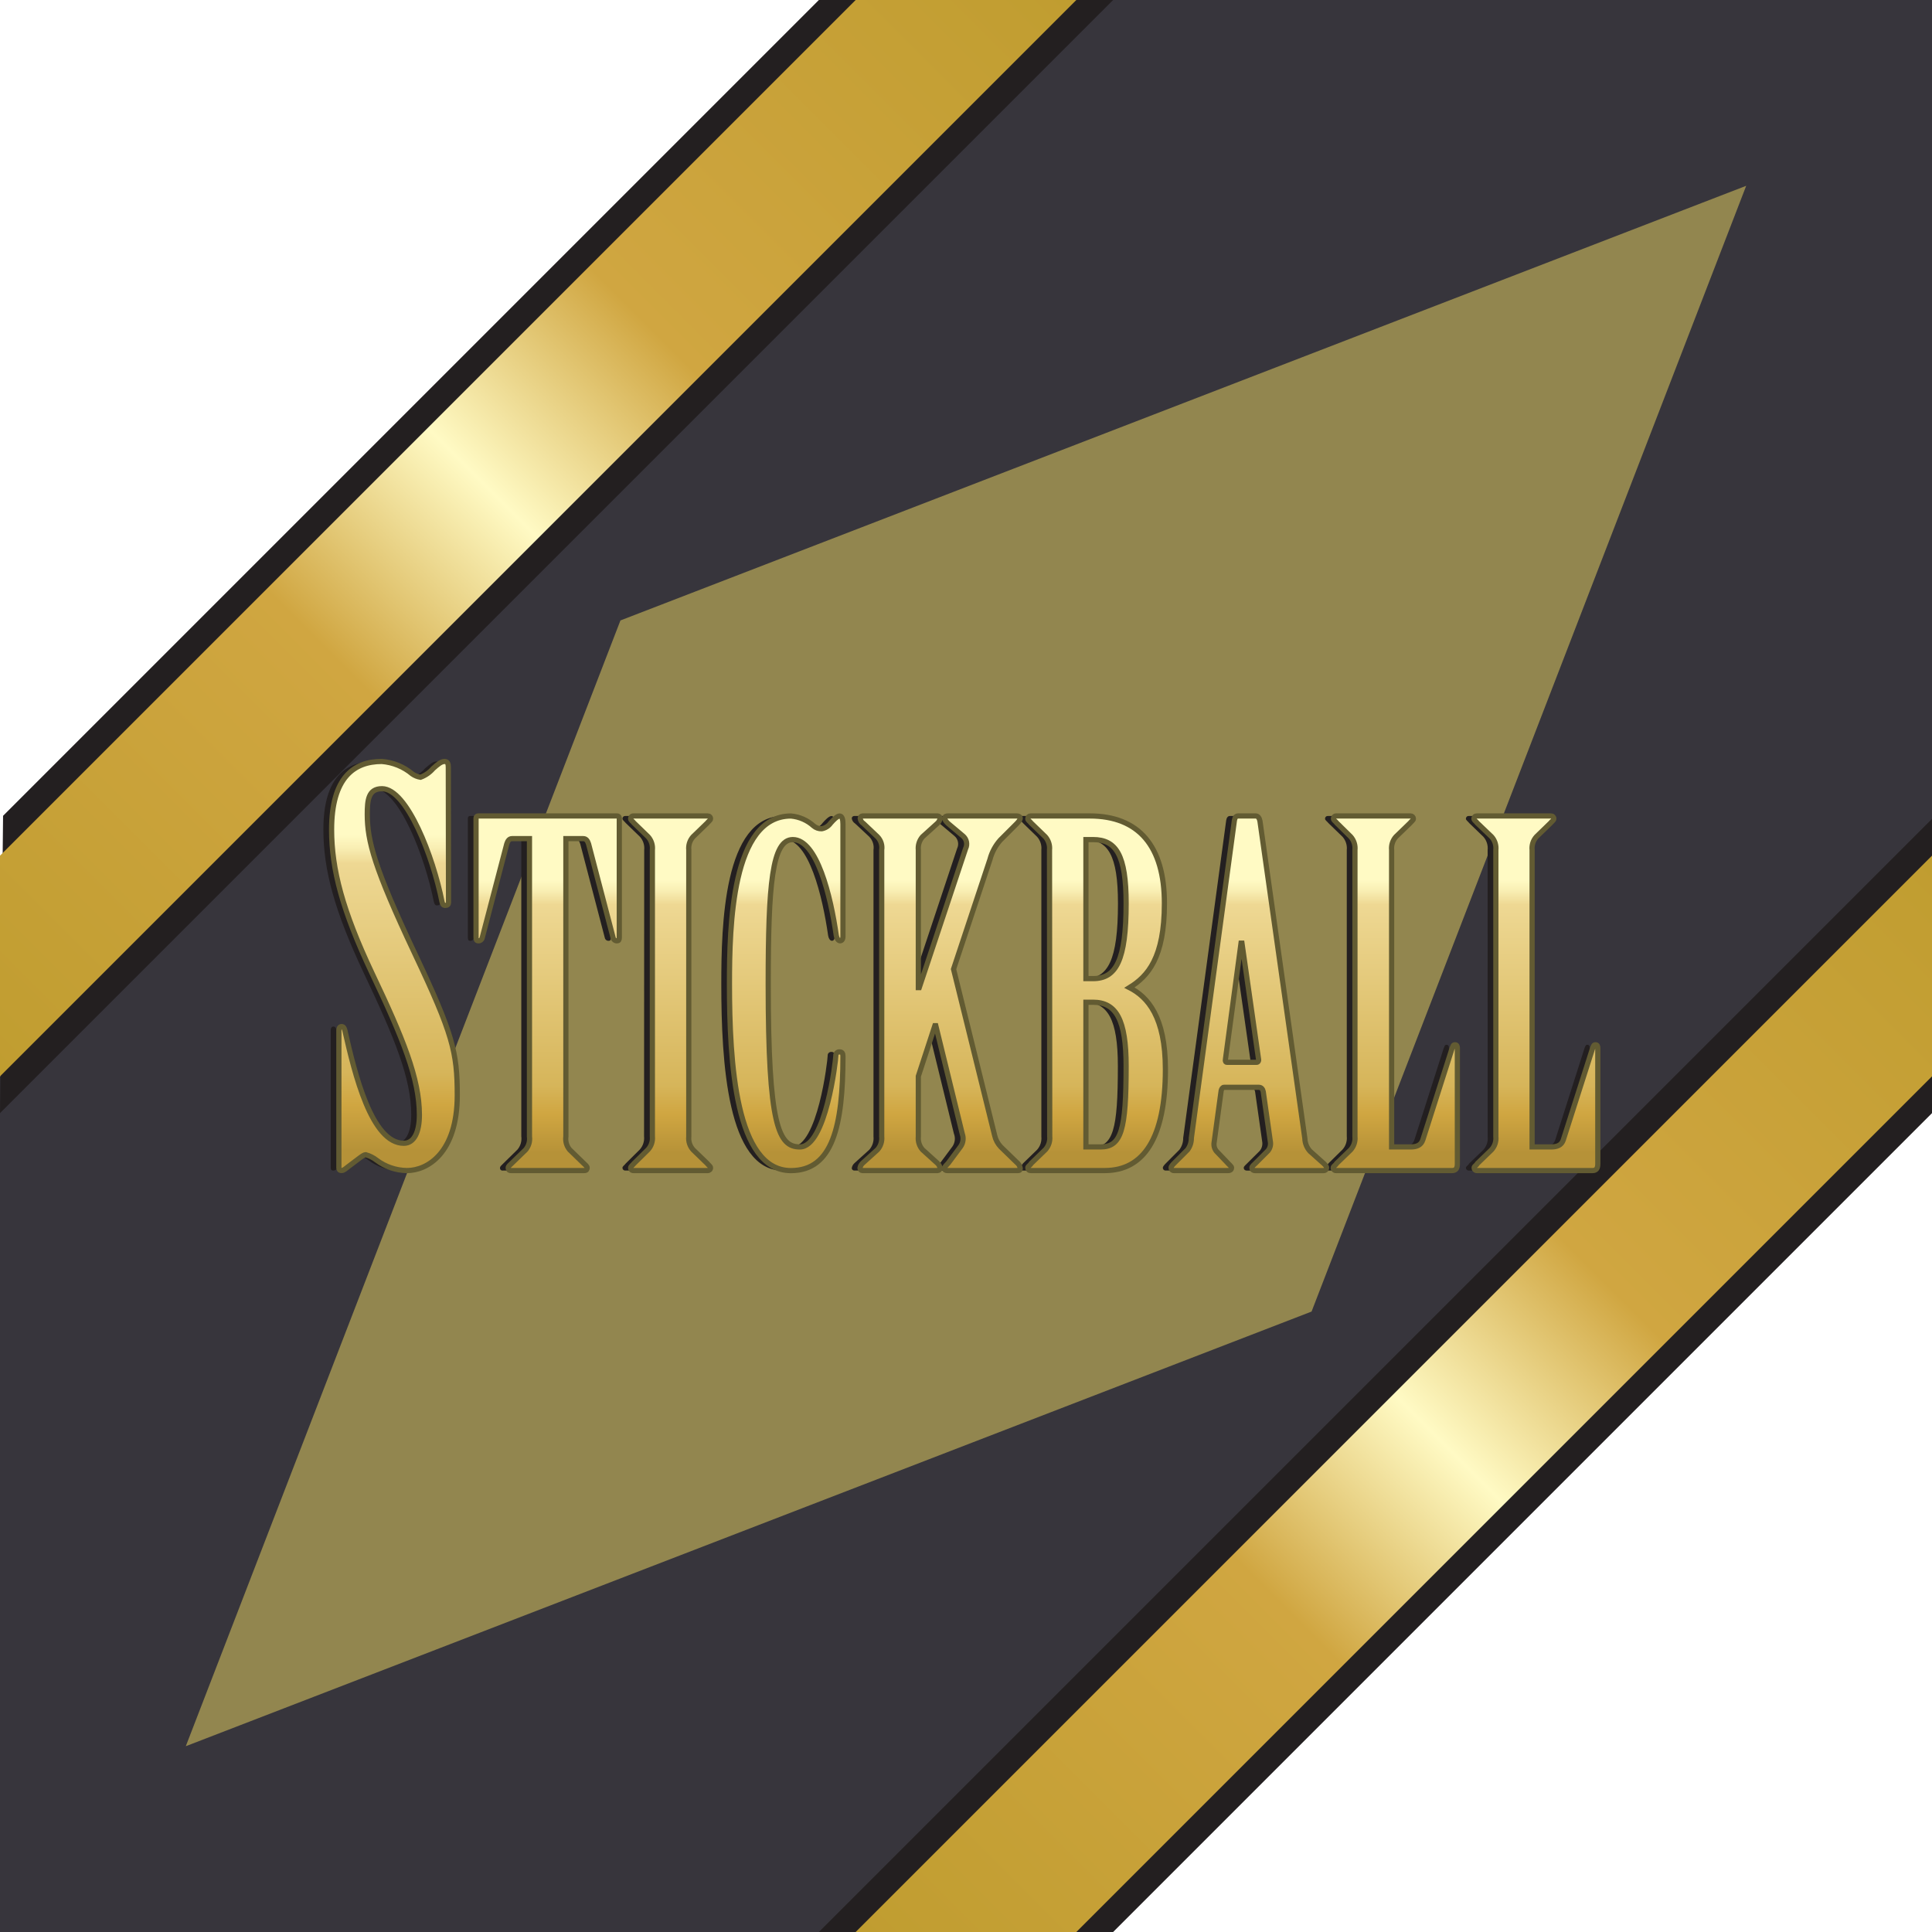
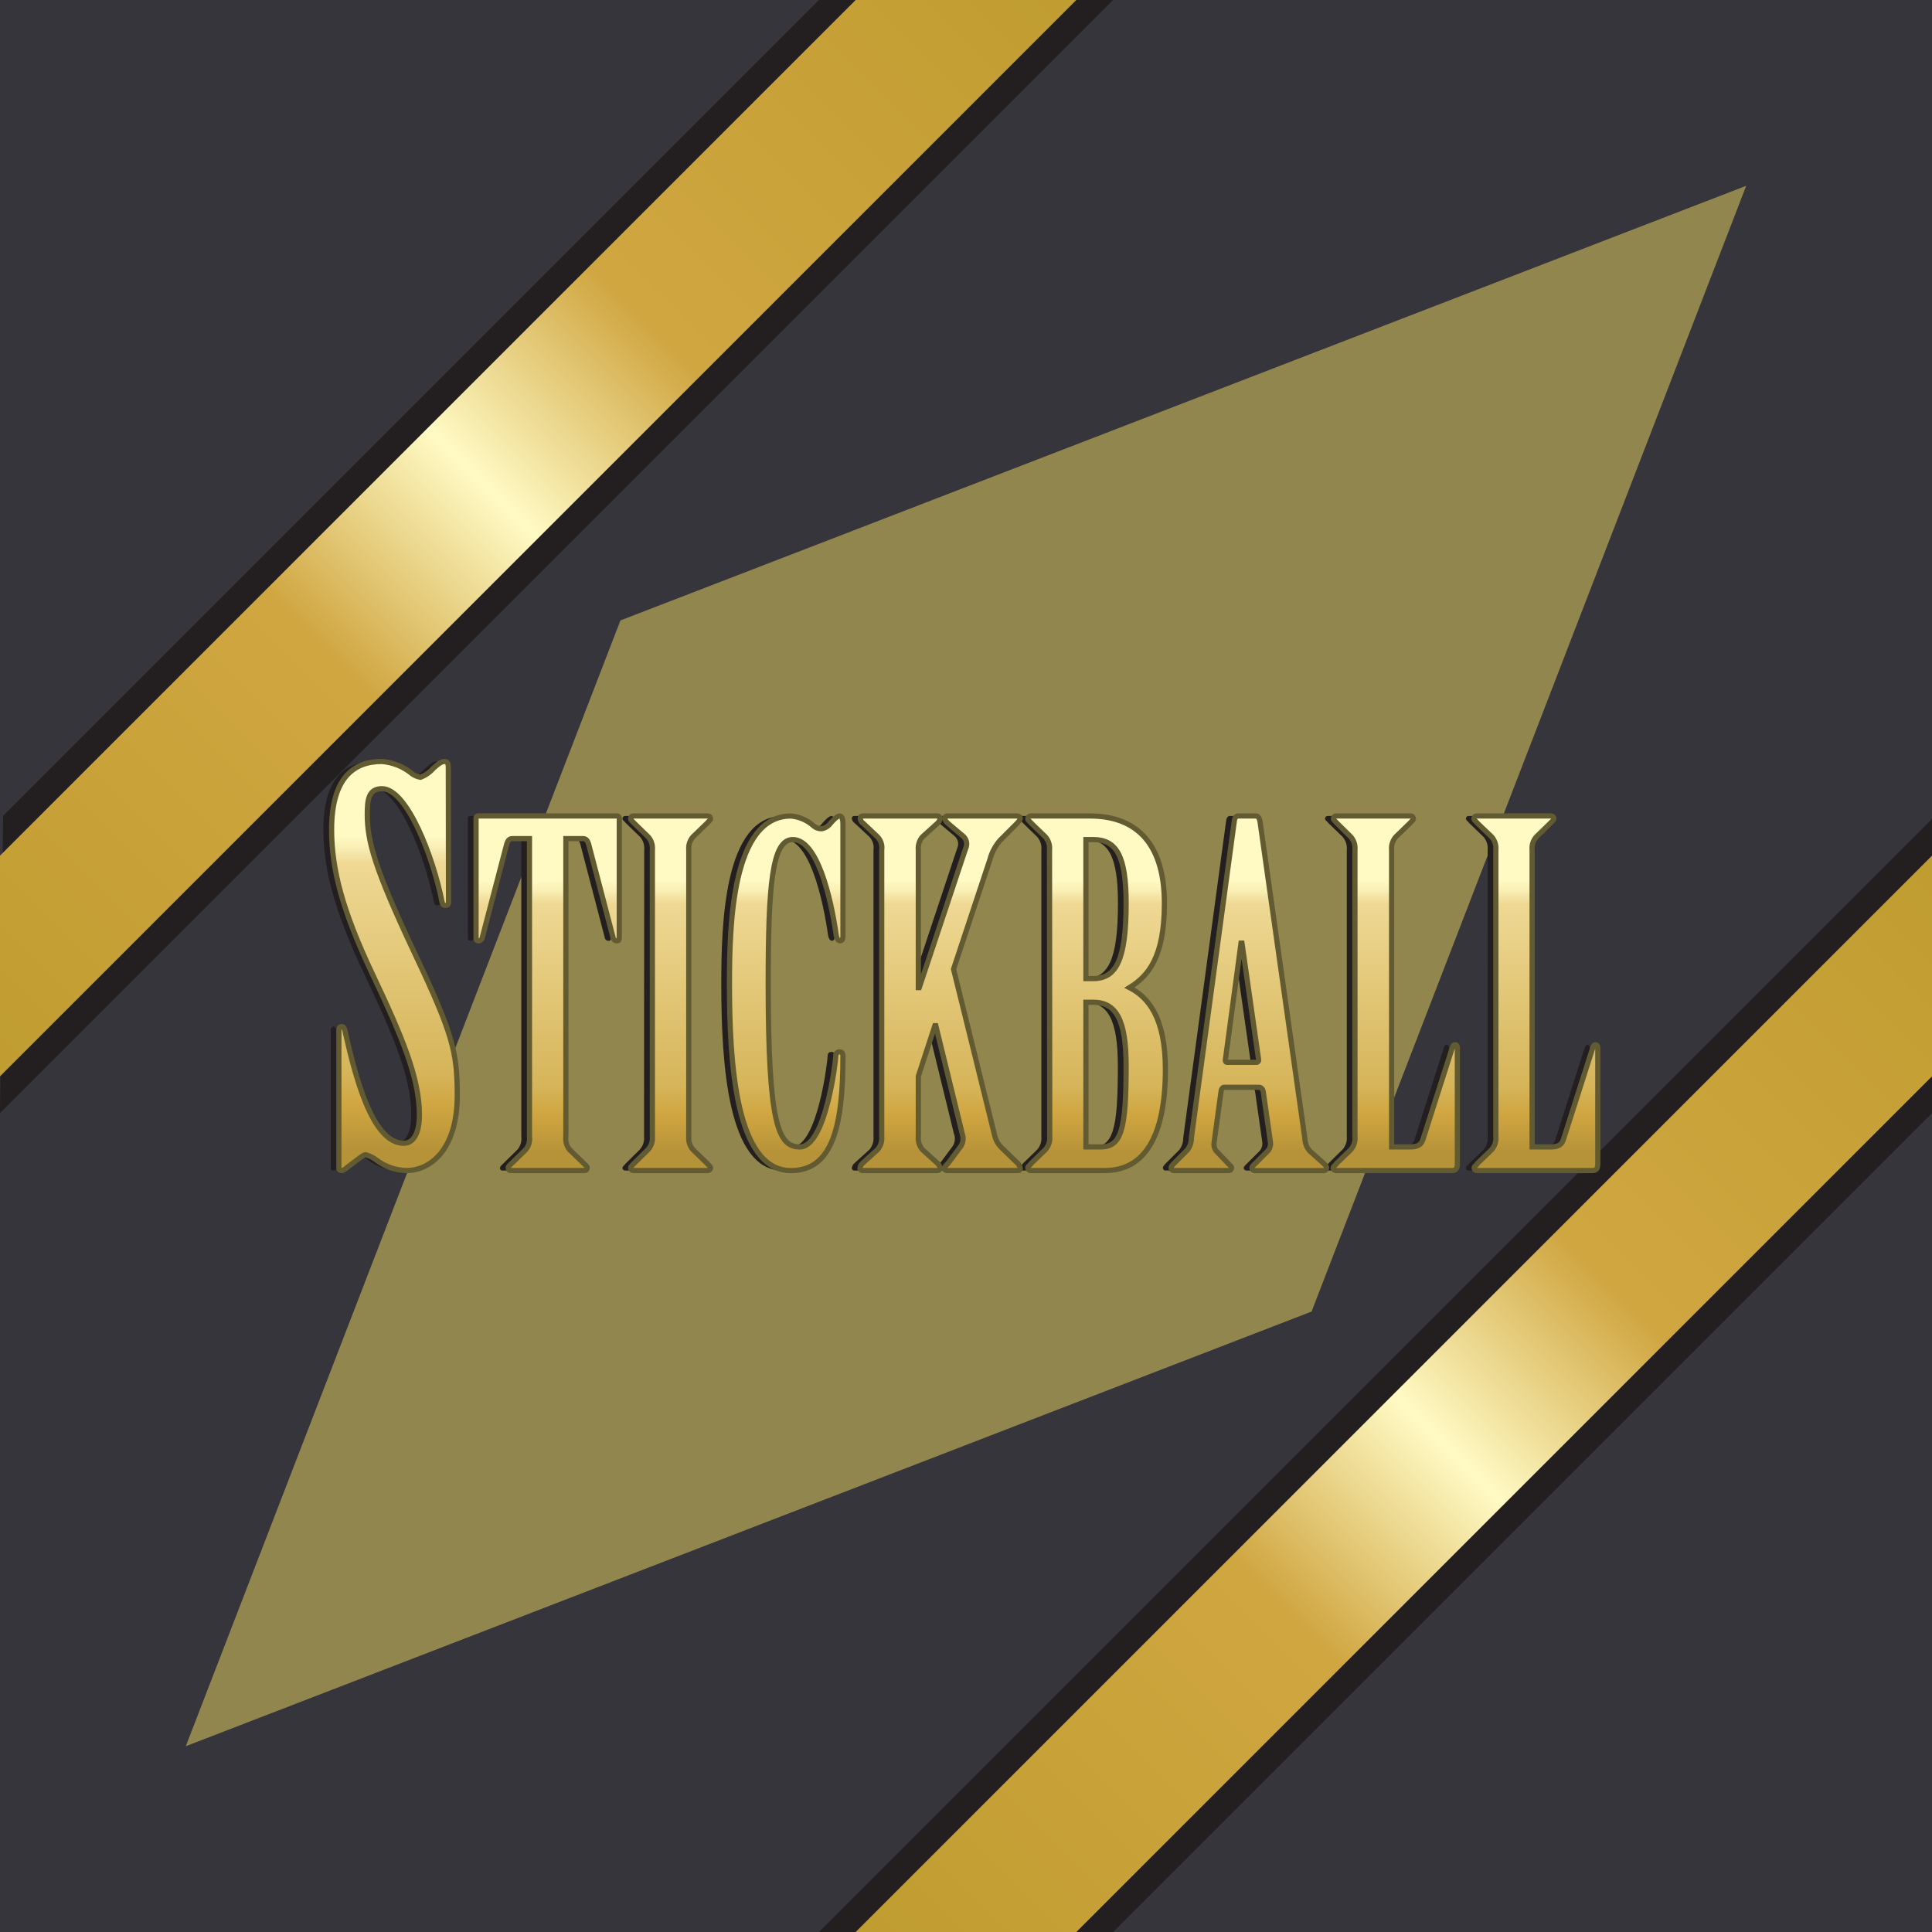
<svg xmlns="http://www.w3.org/2000/svg" xmlns:xlink="http://www.w3.org/1999/xlink" viewBox="0 0 371.43 371.43">
  <defs>
    <style>.cls-1{fill:#37353c;}.cls-2{fill:#92864f;}.cls-3{fill:#231f20;}.cls-4{fill:url(#linear-gradient);}.cls-5{fill:url(#linear-gradient-2);}.cls-6{fill:url(#New_Gradient_Swatch_copy_2);}.cls-7{fill:url(#New_Gradient_Swatch_copy_2-2);}.cls-8{fill:url(#New_Gradient_Swatch_copy_2-3);}.cls-9{fill:url(#New_Gradient_Swatch_copy_2-4);}.cls-10{fill:url(#New_Gradient_Swatch_copy_2-5);}.cls-11{fill:url(#New_Gradient_Swatch_copy_2-6);}.cls-12{fill:url(#New_Gradient_Swatch_copy_2-7);}.cls-13{fill:url(#New_Gradient_Swatch_copy_2-8);}.cls-14{fill:url(#New_Gradient_Swatch_copy_2-9);}.cls-15{fill:none;stroke:#625b32;stroke-miterlimit:10;}</style>
    <linearGradient id="linear-gradient" x1="2241.9" y1="1766.71" x2="2448.82" y2="1559.79" gradientTransform="translate(2623.93 1941.82) rotate(180)" gradientUnits="userSpaceOnUse">
      <stop offset="0" stop-color="#c09d30" />
      <stop offset="0.35" stop-color="#d0a641" />
      <stop offset="0.5" stop-color="#fffac4" />
      <stop offset="0.65" stop-color="#d0a641" />
      <stop offset="1" stop-color="#c09d30" />
    </linearGradient>
    <linearGradient id="linear-gradient-2" x1="2427.61" y1="1952.43" x2="2634.54" y2="1745.5" xlink:href="#linear-gradient" />
    <linearGradient id="New_Gradient_Swatch_copy_2" x1="75.85" y1="146.39" x2="75.85" y2="225.04" gradientUnits="userSpaceOnUse">
      <stop offset="0.18" stop-color="#fffac4" />
      <stop offset="0.21" stop-color="#f9efb4" />
      <stop offset="0.25" stop-color="#eed893" />
      <stop offset="0.76" stop-color="#d6b55a" />
      <stop offset="0.84" stop-color="#d0a641" />
      <stop offset="0.95" stop-color="#b69238" />
    </linearGradient>
    <linearGradient id="New_Gradient_Swatch_copy_2-2" x1="105.29" y1="156.87" x2="105.29" y2="225.04" xlink:href="#New_Gradient_Swatch_copy_2" />
    <linearGradient id="New_Gradient_Swatch_copy_2-3" x1="128.92" y1="156.87" x2="128.92" y2="225.04" xlink:href="#New_Gradient_Swatch_copy_2" />
    <linearGradient id="New_Gradient_Swatch_copy_2-4" x1="151.15" y1="156.87" x2="151.15" y2="225.04" xlink:href="#New_Gradient_Swatch_copy_2" />
    <linearGradient id="New_Gradient_Swatch_copy_2-5" x1="180.73" y1="156.87" x2="180.73" y2="225.04" xlink:href="#New_Gradient_Swatch_copy_2" />
    <linearGradient id="New_Gradient_Swatch_copy_2-6" x1="210.82" y1="156.87" x2="210.82" y2="225.04" xlink:href="#New_Gradient_Swatch_copy_2" />
    <linearGradient id="New_Gradient_Swatch_copy_2-7" x1="240.09" y1="156.87" x2="240.09" y2="225.04" xlink:href="#New_Gradient_Swatch_copy_2" />
    <linearGradient id="New_Gradient_Swatch_copy_2-8" x1="268.22" y1="156.87" x2="268.22" y2="225.04" xlink:href="#New_Gradient_Swatch_copy_2" />
    <linearGradient id="New_Gradient_Swatch_copy_2-9" x1="295.31" y1="156.87" x2="295.31" y2="225.04" xlink:href="#New_Gradient_Swatch_copy_2" />
  </defs>
  <g id="Stickball">
+     <rect class="cls-1" width="371.43" height="371.43" />
    <g id="Stickball-2" data-name="Stickball">
      <polygon class="cls-1" points="164.5 371.43 0 371.43 0 206.93 206.93 0 371.43 0 371.43 164.5 164.5 371.43" />
      <polygon class="cls-2" points="35.72 335.71 119.28 119.28 335.71 35.72 252.15 252.15 35.72 335.71" />
      <polygon class="cls-3" points="214 371.43 371.43 214 371.43 157.43 157.43 371.43 214 371.43" />
      <polygon class="cls-3" points="157.43 0 0.59 156.84 0 214 214 0 157.43 0" />
      <polygon class="cls-4" points="206.93 371.43 371.43 206.93 371.43 164.5 164.5 371.43 206.93 371.43" />
      <polygon class="cls-5" points="164.5 0 0 164.5 0 206.93 206.93 0 164.5 0" />
    </g>
    <path class="cls-3" d="M84.66,173.55c0,.31-.21.52-.63.52s-.52-.31-.63-.73c-1.68-8.5-6.71-21.71-11.54-21.71-2.62,0-2.83,2.2-2.83,4.93,0,5.14,1.37,10.28,9.13,26.74,7.34,15.52,8.18,19,8.18,27.27,0,11.12-5.77,14.47-9.65,14.47a9.93,9.93,0,0,1-5.88-2A5.9,5.9,0,0,0,68.72,222c-.42,0-1.26.74-3.36,2.31-.42.31-.84.73-1.26.73s-.52-.21-.52-.52V198.09c0-.31.1-.73.52-.73s.53.42.63.73c1.89,8.39,5.14,21.71,11.33,21.71,2,0,3-2.2,3-5.45,0-7-3.15-14.69-9.12-27.27-5.67-12-7.77-19.93-7.77-27.58,0-10,4.31-13.11,9.65-13.11a10.41,10.41,0,0,1,5.88,2.41,3.82,3.82,0,0,0,1.57.63,5.8,5.8,0,0,0,2.41-1.68c1-.84,1.58-1.36,2.2-1.36s.74.52.74,1.15Z" />
    <path class="cls-3" d="M100.22,161.23H96.85c-.54,0-.81.46-1,1l-4.72,18.09a.7.7,0,0,1-.73.55c-.36,0-.45-.19-.45-.64v-23a.41.41,0,0,1,.45-.36H117a.42.42,0,0,1,.46.36v23c0,.45-.09.64-.46.64a.69.69,0,0,1-.72-.55l-4.73-18.09c-.18-.54-.45-1-1-1h-3.36V218.5a3.3,3.3,0,0,0,.72,2.54l2.73,2.64c.27.27.64.55.64.82s-.09.54-.55.54H96.67a.47.47,0,0,1-.54-.54c0-.27.36-.55.63-.82L99.49,221a3.26,3.26,0,0,0,.73-2.54Z" />
    <path class="cls-3" d="M123.85,163.41a3.29,3.29,0,0,0-.82-2.54l-2.73-2.64c-.18-.27-.63-.54-.63-.82a.52.52,0,0,1,.54-.54h14.28a.52.52,0,0,1,.54.54c0,.28-.45.55-.64.82l-2.72,2.64a3.29,3.29,0,0,0-.82,2.54V218.5a3.29,3.29,0,0,0,.82,2.54l2.72,2.64c.19.27.64.55.64.82a.52.52,0,0,1-.54.54H120.21a.52.52,0,0,1-.54-.54c0-.27.45-.55.63-.82L123,221a3.29,3.29,0,0,0,.82-2.54Z" />
    <path class="cls-3" d="M160.48,180.05c0,.45-.18.82-.54.82s-.64-.46-.73-1c-1.09-7.64-3.73-18.46-8.36-18.46-4,0-4.73,8.64-4.73,27.82,0,27.27,2,31.27,6.09,31.27,5,0,6.91-16.73,6.91-17.55a.67.67,0,0,1,.73-.72c.45,0,.63.27.63.82,0,13.45-2,22-10,22-10.63,0-11.81-20.72-11.81-35.9,0-11.18.45-32.27,11.81-32.27a7.5,7.5,0,0,1,4.37,1.91,2.3,2.3,0,0,0,1.54.54,2.67,2.67,0,0,0,1.73-1.09c.54-.63,1.27-1.36,1.73-1.36s.63.63.63,1.54Z" />
    <path class="cls-3" d="M167.93,163.41a3,3,0,0,0-.81-2.54l-2.73-2.55a1.38,1.38,0,0,1-.64-1,.48.48,0,0,1,.46-.45h14.45a.48.48,0,0,1,.45.45,1.56,1.56,0,0,1-.54,1l-2.82,2.55a3.29,3.29,0,0,0-.82,2.54v26.46h.18L184,163.14a2,2,0,0,0-.54-2.45l-2.82-2.37c-.36-.36-.64-.63-.64-1s.28-.45.64-.45h13.27c.37,0,.64.18.64.45s-.37.73-.73,1.09l-3.09,3.09a8.94,8.94,0,0,0-2,3.73l-7,21.09,7.91,32a4.59,4.59,0,0,0,1.18,2.18l3.09,3a1.71,1.71,0,0,1,.64,1.09c0,.36-.09.45-.46.45H180.57c-.36,0-.55-.09-.55-.45s.37-.55.73-1l2.36-3.18a2.63,2.63,0,0,0,.28-2.46l-5.09-20.81h-.19l-3.18,9.72V218.5a3.29,3.29,0,0,0,.82,2.54l2.82,2.55a1.59,1.59,0,0,1,.54,1,.48.48,0,0,1-.45.45H164.21a.48.48,0,0,1-.46-.45,1.6,1.6,0,0,1,.55-1l2.82-2.55a3.33,3.33,0,0,0,.81-2.54Z" />
    <path class="cls-3" d="M200.2,163.41a3.29,3.29,0,0,0-.82-2.54l-2.72-2.64c-.19-.27-.64-.54-.64-.82a.52.52,0,0,1,.55-.54h11.36c9.45,0,14.36,5.82,14.36,16.82,0,10.45-3.18,14-6.73,16.18,3.55,1.81,6.91,5.63,6.91,15.72,0,13.18-4.18,19.45-11.63,19.45H196.57a.52.52,0,0,1-.55-.54c0-.27.45-.46.64-.82l2.72-2.64a3.29,3.29,0,0,0,.82-2.54Zm7,24.73h1.36c4.46,0,6.37-3.55,6.37-14.45,0-9.28-1.91-12.28-6.37-12.28H207.2Zm0,32.36H210c4,0,4.91-3.27,4.91-15.55,0-8.9-1.91-12.27-6.37-12.27H207.2Z" />
    <path class="cls-3" d="M241.29,209.86c-.09-.45-.37-.82-.82-.82h-6.73c-.27,0-.45.28-.54.64l-1.37,10a2.1,2.1,0,0,0,.46,1.64l2,2.09c.36.45.91.82.91,1.09s-.18.54-.64.54H224.11a.52.52,0,0,1-.55-.54c0-.27.37-.64.64-.91l2.54-2.55a3.71,3.71,0,0,0,.73-2.27l8.27-61.08c.09-.46.28-.82.73-.82h3.36c.46,0,.73.45.82,1l8.64,61a3.76,3.76,0,0,0,1,2.46l2.63,2.36c.28.27.55.55.55.82s-.18.54-.64.54H239.74c-.45,0-.63-.27-.63-.54s.36-.55.63-.82l2.46-2.45a2.22,2.22,0,0,0,.45-1.82ZM240,204.23c.27,0,.45-.28.36-.64l-3.18-22.27H237l-3,22.36c-.1.37.09.55.27.55Z" />
    <path class="cls-3" d="M258.92,163.41a3.29,3.29,0,0,0-.82-2.54l-2.72-2.64c-.19-.27-.64-.54-.64-.82a.52.52,0,0,1,.54-.54h14.28a.52.52,0,0,1,.54.54c0,.28-.45.55-.63.82l-2.73,2.64a3.29,3.29,0,0,0-.82,2.54V220.5h3.64c1.09,0,2-.27,2.36-1.36l5.64-17.64c.18-.36.18-.64.54-.64s.46.28.46.64v22.27c0,.82-.28,1.27-1,1.27H255.28a.52.52,0,0,1-.54-.54c0-.27.45-.46.64-.82L258.1,221a3.29,3.29,0,0,0,.82-2.54Z" />
    <path class="cls-3" d="M286,163.41a3.29,3.29,0,0,0-.82-2.54l-2.73-2.64c-.18-.27-.63-.54-.63-.82a.52.52,0,0,1,.54-.54h14.27a.52.52,0,0,1,.55.54c0,.28-.46.55-.64.82l-2.73,2.64a3.33,3.33,0,0,0-.81,2.54V220.5h3.63c1.09,0,2-.27,2.37-1.36l5.63-17.64c.18-.36.18-.64.55-.64s.45.28.45.64v22.27c0,.82-.27,1.27-1,1.27H282.37a.52.52,0,0,1-.54-.54c0-.27.45-.46.63-.82l2.73-2.64a3.29,3.29,0,0,0,.82-2.54Z" />
    <path class="cls-6" d="M86.23,173.55c0,.31-.21.52-.63.52s-.52-.31-.63-.73c-1.67-8.5-6.71-21.71-11.53-21.71-2.63,0-2.83,2.2-2.83,4.93,0,5.14,1.36,10.28,9.12,26.74,7.34,15.52,8.18,19,8.18,27.27,0,11.12-5.77,14.47-9.65,14.47a9.89,9.89,0,0,1-5.87-2,5.91,5.91,0,0,0-2.1-1.05c-.42,0-1.26.74-3.36,2.31-.41.31-.83.73-1.25.73s-.53-.21-.53-.52V198.09c0-.31.11-.73.53-.73s.52.42.62.73c1.89,8.39,5.14,21.71,11.33,21.71,2,0,3-2.2,3-5.45,0-7-3.14-14.69-9.12-27.27-5.66-12-7.76-19.93-7.76-27.58,0-10,4.3-13.11,9.65-13.11a10.38,10.38,0,0,1,5.87,2.41,3.82,3.82,0,0,0,1.57.63,5.88,5.88,0,0,0,2.42-1.68c.94-.84,1.57-1.36,2.2-1.36s.73.52.73,1.15Z" />
    <path class="cls-7" d="M101.79,161.23H98.43c-.55,0-.82.46-1,1L92.7,180.32a.7.7,0,0,1-.73.55c-.36,0-.45-.19-.45-.64v-23a.41.41,0,0,1,.45-.36h26.64a.41.41,0,0,1,.45.36v23c0,.45-.09.64-.45.64a.7.7,0,0,1-.73-.55l-4.73-18.09c-.18-.54-.45-1-1-1h-3.36V218.5a3.26,3.26,0,0,0,.73,2.54l2.72,2.64c.28.27.64.55.64.82s-.09.54-.55.54H98.25c-.46,0-.55-.27-.55-.54s.36-.55.64-.82l2.72-2.64a3.26,3.26,0,0,0,.73-2.54Z" />
    <path class="cls-8" d="M125.42,163.41a3.29,3.29,0,0,0-.82-2.54l-2.72-2.64c-.18-.27-.64-.54-.64-.82a.52.52,0,0,1,.55-.54h14.27a.52.52,0,0,1,.54.54c0,.28-.45.55-.63.82l-2.73,2.64a3.29,3.29,0,0,0-.82,2.54V218.5a3.29,3.29,0,0,0,.82,2.54l2.73,2.64c.18.27.63.55.63.82a.52.52,0,0,1-.54.54H121.79a.52.52,0,0,1-.55-.54c0-.27.46-.55.64-.82L124.6,221a3.29,3.29,0,0,0,.82-2.54Z" />
    <path class="cls-9" d="M162.06,180.05c0,.45-.19.82-.55.82s-.64-.46-.73-1c-1.09-7.64-3.72-18.46-8.36-18.46-4,0-4.73,8.64-4.73,27.82,0,27.27,2,31.27,6.09,31.27,5,0,6.91-16.73,6.91-17.55a.67.67,0,0,1,.73-.72c.45,0,.64.27.64.82,0,13.45-2,22-10,22-10.64,0-11.82-20.72-11.82-35.9,0-11.18.45-32.27,11.82-32.27a7.47,7.47,0,0,1,4.36,1.91,2.3,2.3,0,0,0,1.54.54,2.67,2.67,0,0,0,1.73-1.09c.55-.63,1.27-1.36,1.73-1.36s.64.63.64,1.54Z" />
    <path class="cls-10" d="M169.51,163.41a3,3,0,0,0-.82-2.54L166,158.32a1.36,1.36,0,0,1-.63-1,.48.48,0,0,1,.45-.45h14.45a.48.48,0,0,1,.46.45,1.58,1.58,0,0,1-.55,1l-2.82,2.55a3.33,3.33,0,0,0-.81,2.54v26.46h.18l8.91-26.73a2,2,0,0,0-.55-2.45l-2.82-2.37c-.36-.36-.63-.63-.63-1s.27-.45.63-.45H195.5c.37,0,.64.18.64.45s-.36.73-.73,1.09l-3.09,3.09a9.05,9.05,0,0,0-2,3.73l-7,21.09,7.91,32a4.68,4.68,0,0,0,1.18,2.18l3.09,3a1.71,1.71,0,0,1,.64,1.09c0,.36-.09.45-.45.45H182.14c-.36,0-.54-.09-.54-.45s.36-.55.72-1l2.37-3.18A2.66,2.66,0,0,0,185,218l-5.09-20.81h-.18l-3.18,9.72V218.5a3.33,3.33,0,0,0,.81,2.54l2.82,2.55a1.6,1.6,0,0,1,.55,1,.48.48,0,0,1-.46.45H165.78a.48.48,0,0,1-.45-.45,1.59,1.59,0,0,1,.54-1l2.82-2.55a3.29,3.29,0,0,0,.82-2.54Z" />
    <path class="cls-11" d="M201.77,163.41a3.33,3.33,0,0,0-.81-2.54l-2.73-2.64c-.18-.27-.64-.54-.64-.82a.53.53,0,0,1,.55-.54H209.5c9.46,0,14.36,5.82,14.36,16.82,0,10.45-3.18,14-6.72,16.18,3.54,1.81,6.91,5.63,6.91,15.72,0,13.18-4.19,19.45-11.64,19.45H198.14a.53.53,0,0,1-.55-.54c0-.27.46-.46.64-.82L201,221a3.33,3.33,0,0,0,.81-2.54Zm7,24.73h1.37c4.45,0,6.36-3.55,6.36-14.45,0-9.28-1.91-12.28-6.36-12.28h-1.37Zm0,32.36h2.82c4,0,4.91-3.27,4.91-15.55,0-8.9-1.91-12.27-6.36-12.27h-1.37Z" />
    <path class="cls-12" d="M242.86,209.86c-.09-.45-.36-.82-.82-.82h-6.72c-.28,0-.46.28-.55.64l-1.36,10a2.09,2.09,0,0,0,.45,1.64l2,2.09c.37.45.91.82.91,1.09s-.18.54-.64.54H225.68a.52.52,0,0,1-.54-.54c0-.27.36-.64.63-.91l2.55-2.55a3.77,3.77,0,0,0,.72-2.27l8.28-61.08c.09-.46.27-.82.72-.82h3.37c.45,0,.72.45.82,1l8.63,61a3.76,3.76,0,0,0,1,2.46l2.64,2.36c.27.27.54.55.54.82s-.18.54-.63.54H241.32c-.46,0-.64-.27-.64-.54s.36-.55.64-.82l2.45-2.45a2.18,2.18,0,0,0,.45-1.82Zm-1.27-5.63c.27,0,.45-.28.36-.64l-3.18-22.27h-.18l-3,22.36c-.09.37.09.55.27.55Z" />
    <path class="cls-13" d="M260.49,163.41a3.33,3.33,0,0,0-.81-2.54L257,158.23c-.18-.27-.64-.54-.64-.82a.52.52,0,0,1,.55-.54h14.27a.53.53,0,0,1,.55.54c0,.28-.46.55-.64.82l-2.73,2.64a3.33,3.33,0,0,0-.82,2.54V220.5h3.64c1.09,0,2-.27,2.36-1.36l5.64-17.64c.18-.36.18-.64.54-.64s.46.28.46.64v22.27c0,.82-.27,1.27-1,1.27H256.86a.52.52,0,0,1-.55-.54c0-.27.46-.46.64-.82l2.73-2.64a3.33,3.33,0,0,0,.81-2.54Z" />
    <path class="cls-14" d="M287.58,163.41a3.29,3.29,0,0,0-.82-2.54L284,158.23c-.18-.27-.63-.54-.63-.82a.52.52,0,0,1,.54-.54h14.28a.52.52,0,0,1,.54.54c0,.28-.45.55-.64.82l-2.72,2.64a3.29,3.29,0,0,0-.82,2.54V220.5h3.64c1.09,0,2-.27,2.36-1.36l5.64-17.64c.18-.36.18-.64.54-.64s.45.28.45.64v22.27c0,.82-.27,1.27-1,1.27H283.94a.52.52,0,0,1-.54-.54c0-.27.45-.46.63-.82l2.73-2.64a3.29,3.29,0,0,0,.82-2.54Z" />
    <path class="cls-15" d="M86.23,173.55c0,.31-.21.52-.63.52s-.52-.31-.63-.73c-1.67-8.5-6.71-21.71-11.53-21.71-2.63,0-2.83,2.2-2.83,4.93,0,5.14,1.36,10.28,9.12,26.74,7.34,15.52,8.18,19,8.18,27.27,0,11.12-5.77,14.47-9.65,14.47a9.89,9.89,0,0,1-5.87-2,5.91,5.91,0,0,0-2.1-1.05c-.42,0-1.26.74-3.36,2.31-.41.31-.83.73-1.25.73s-.53-.21-.53-.52V198.09c0-.31.11-.73.53-.73s.52.42.62.73c1.89,8.39,5.14,21.71,11.33,21.71,2,0,3-2.2,3-5.45,0-7-3.14-14.69-9.12-27.27-5.66-12-7.76-19.93-7.76-27.58,0-10,4.3-13.11,9.65-13.11a10.38,10.38,0,0,1,5.87,2.41,3.82,3.82,0,0,0,1.57.63,5.88,5.88,0,0,0,2.42-1.68c.94-.84,1.57-1.36,2.2-1.36s.73.52.73,1.15Z" />
    <path class="cls-15" d="M101.79,161.23H98.43c-.55,0-.82.46-1,1L92.7,180.32a.7.7,0,0,1-.73.55c-.36,0-.45-.19-.45-.64v-23a.41.41,0,0,1,.45-.36h26.64a.41.41,0,0,1,.45.36v23c0,.45-.09.64-.45.64a.7.7,0,0,1-.73-.55l-4.73-18.09c-.18-.54-.45-1-1-1h-3.36V218.5a3.26,3.26,0,0,0,.73,2.54l2.72,2.64c.28.27.64.55.64.82s-.09.54-.55.54H98.25c-.46,0-.55-.27-.55-.54s.36-.55.64-.82l2.72-2.64a3.26,3.26,0,0,0,.73-2.54Z" />
    <path class="cls-15" d="M125.42,163.41a3.29,3.29,0,0,0-.82-2.54l-2.72-2.64c-.18-.27-.64-.54-.64-.82a.52.52,0,0,1,.55-.54h14.27a.52.52,0,0,1,.54.54c0,.28-.45.55-.63.82l-2.73,2.64a3.29,3.29,0,0,0-.82,2.54V218.5a3.29,3.29,0,0,0,.82,2.54l2.73,2.64c.18.27.63.55.63.82a.52.52,0,0,1-.54.54H121.79a.52.52,0,0,1-.55-.54c0-.27.46-.55.64-.82L124.6,221a3.29,3.29,0,0,0,.82-2.54Z" />
    <path class="cls-15" d="M162.06,180.05c0,.45-.19.82-.55.82s-.64-.46-.73-1c-1.09-7.64-3.72-18.46-8.36-18.46-4,0-4.73,8.64-4.73,27.82,0,27.27,2,31.27,6.09,31.27,5,0,6.91-16.73,6.91-17.55a.67.67,0,0,1,.73-.72c.45,0,.64.27.64.82,0,13.45-2,22-10,22-10.64,0-11.82-20.72-11.82-35.9,0-11.18.45-32.27,11.82-32.27a7.47,7.47,0,0,1,4.36,1.91,2.3,2.3,0,0,0,1.54.54,2.67,2.67,0,0,0,1.73-1.09c.55-.63,1.27-1.36,1.73-1.36s.64.63.64,1.54Z" />
    <path class="cls-15" d="M169.51,163.41a3,3,0,0,0-.82-2.54L166,158.32a1.36,1.36,0,0,1-.63-1,.48.48,0,0,1,.45-.45h14.45a.48.48,0,0,1,.46.45,1.58,1.58,0,0,1-.55,1l-2.82,2.55a3.33,3.33,0,0,0-.81,2.54v26.46h.18l8.91-26.73a2,2,0,0,0-.55-2.45l-2.82-2.37c-.36-.36-.63-.63-.63-1s.27-.45.63-.45H195.5c.37,0,.64.18.64.45s-.36.73-.73,1.09l-3.09,3.09a9.05,9.05,0,0,0-2,3.73l-7,21.09,7.91,32a4.68,4.68,0,0,0,1.18,2.18l3.09,3a1.71,1.71,0,0,1,.64,1.09c0,.36-.09.45-.45.45H182.14c-.36,0-.54-.09-.54-.45s.36-.55.72-1l2.37-3.18A2.66,2.66,0,0,0,185,218l-5.09-20.81h-.18l-3.18,9.72V218.5a3.33,3.33,0,0,0,.81,2.54l2.82,2.55a1.6,1.6,0,0,1,.55,1,.48.48,0,0,1-.46.45H165.78a.48.48,0,0,1-.45-.45,1.59,1.59,0,0,1,.54-1l2.82-2.55a3.29,3.29,0,0,0,.82-2.54Z" />
    <path class="cls-15" d="M201.77,163.41a3.33,3.33,0,0,0-.81-2.54l-2.73-2.64c-.18-.27-.64-.54-.64-.82a.53.53,0,0,1,.55-.54H209.5c9.46,0,14.36,5.82,14.36,16.82,0,10.45-3.18,14-6.72,16.18,3.54,1.81,6.91,5.63,6.91,15.72,0,13.18-4.19,19.45-11.64,19.45H198.14a.53.53,0,0,1-.55-.54c0-.27.46-.46.64-.82L201,221a3.33,3.33,0,0,0,.81-2.54Zm7,24.73h1.37c4.45,0,6.36-3.55,6.36-14.45,0-9.28-1.91-12.28-6.36-12.28h-1.37Zm0,32.36h2.82c4,0,4.91-3.27,4.91-15.55,0-8.9-1.91-12.27-6.36-12.27h-1.37Z" />
    <path class="cls-15" d="M242.86,209.86c-.09-.45-.36-.82-.82-.82h-6.72c-.28,0-.46.28-.55.64l-1.36,10a2.09,2.09,0,0,0,.45,1.64l2,2.09c.37.45.91.82.91,1.09s-.18.54-.64.54H225.68a.52.52,0,0,1-.54-.54c0-.27.36-.64.63-.91l2.55-2.55a3.77,3.77,0,0,0,.72-2.27l8.28-61.08c.09-.46.27-.82.72-.82h3.37c.45,0,.72.45.82,1l8.63,61a3.76,3.76,0,0,0,1,2.46l2.64,2.36c.27.27.54.55.54.82s-.18.54-.63.54H241.32c-.46,0-.64-.27-.64-.54s.36-.55.64-.82l2.45-2.45a2.18,2.18,0,0,0,.45-1.82Zm-1.27-5.63c.27,0,.45-.28.36-.64l-3.18-22.27h-.18l-3,22.36c-.09.37.09.55.27.55Z" />
    <path class="cls-15" d="M260.49,163.41a3.33,3.33,0,0,0-.81-2.54L257,158.23c-.18-.27-.64-.54-.64-.82a.52.52,0,0,1,.55-.54h14.27a.53.53,0,0,1,.55.54c0,.28-.46.55-.64.82l-2.73,2.64a3.33,3.33,0,0,0-.82,2.54V220.5h3.64c1.09,0,2-.27,2.36-1.36l5.64-17.64c.18-.36.18-.64.54-.64s.46.28.46.64v22.27c0,.82-.27,1.27-1,1.27H256.86a.52.52,0,0,1-.55-.54c0-.27.46-.46.64-.82l2.73-2.64a3.33,3.33,0,0,0,.81-2.54Z" />
    <path class="cls-15" d="M287.58,163.41a3.29,3.29,0,0,0-.82-2.54L284,158.23c-.18-.27-.63-.54-.63-.82a.52.52,0,0,1,.54-.54h14.28a.52.52,0,0,1,.54.54c0,.28-.45.55-.64.82l-2.72,2.64a3.29,3.29,0,0,0-.82,2.54V220.5h3.64c1.09,0,2-.27,2.36-1.36l5.64-17.64c.18-.36.18-.64.54-.64s.45.28.45.64v22.27c0,.82-.27,1.27-1,1.27H283.94a.52.52,0,0,1-.54-.54c0-.27.45-.46.63-.82l2.73-2.64a3.29,3.29,0,0,0,.82-2.54Z" />
  </g>
</svg>
